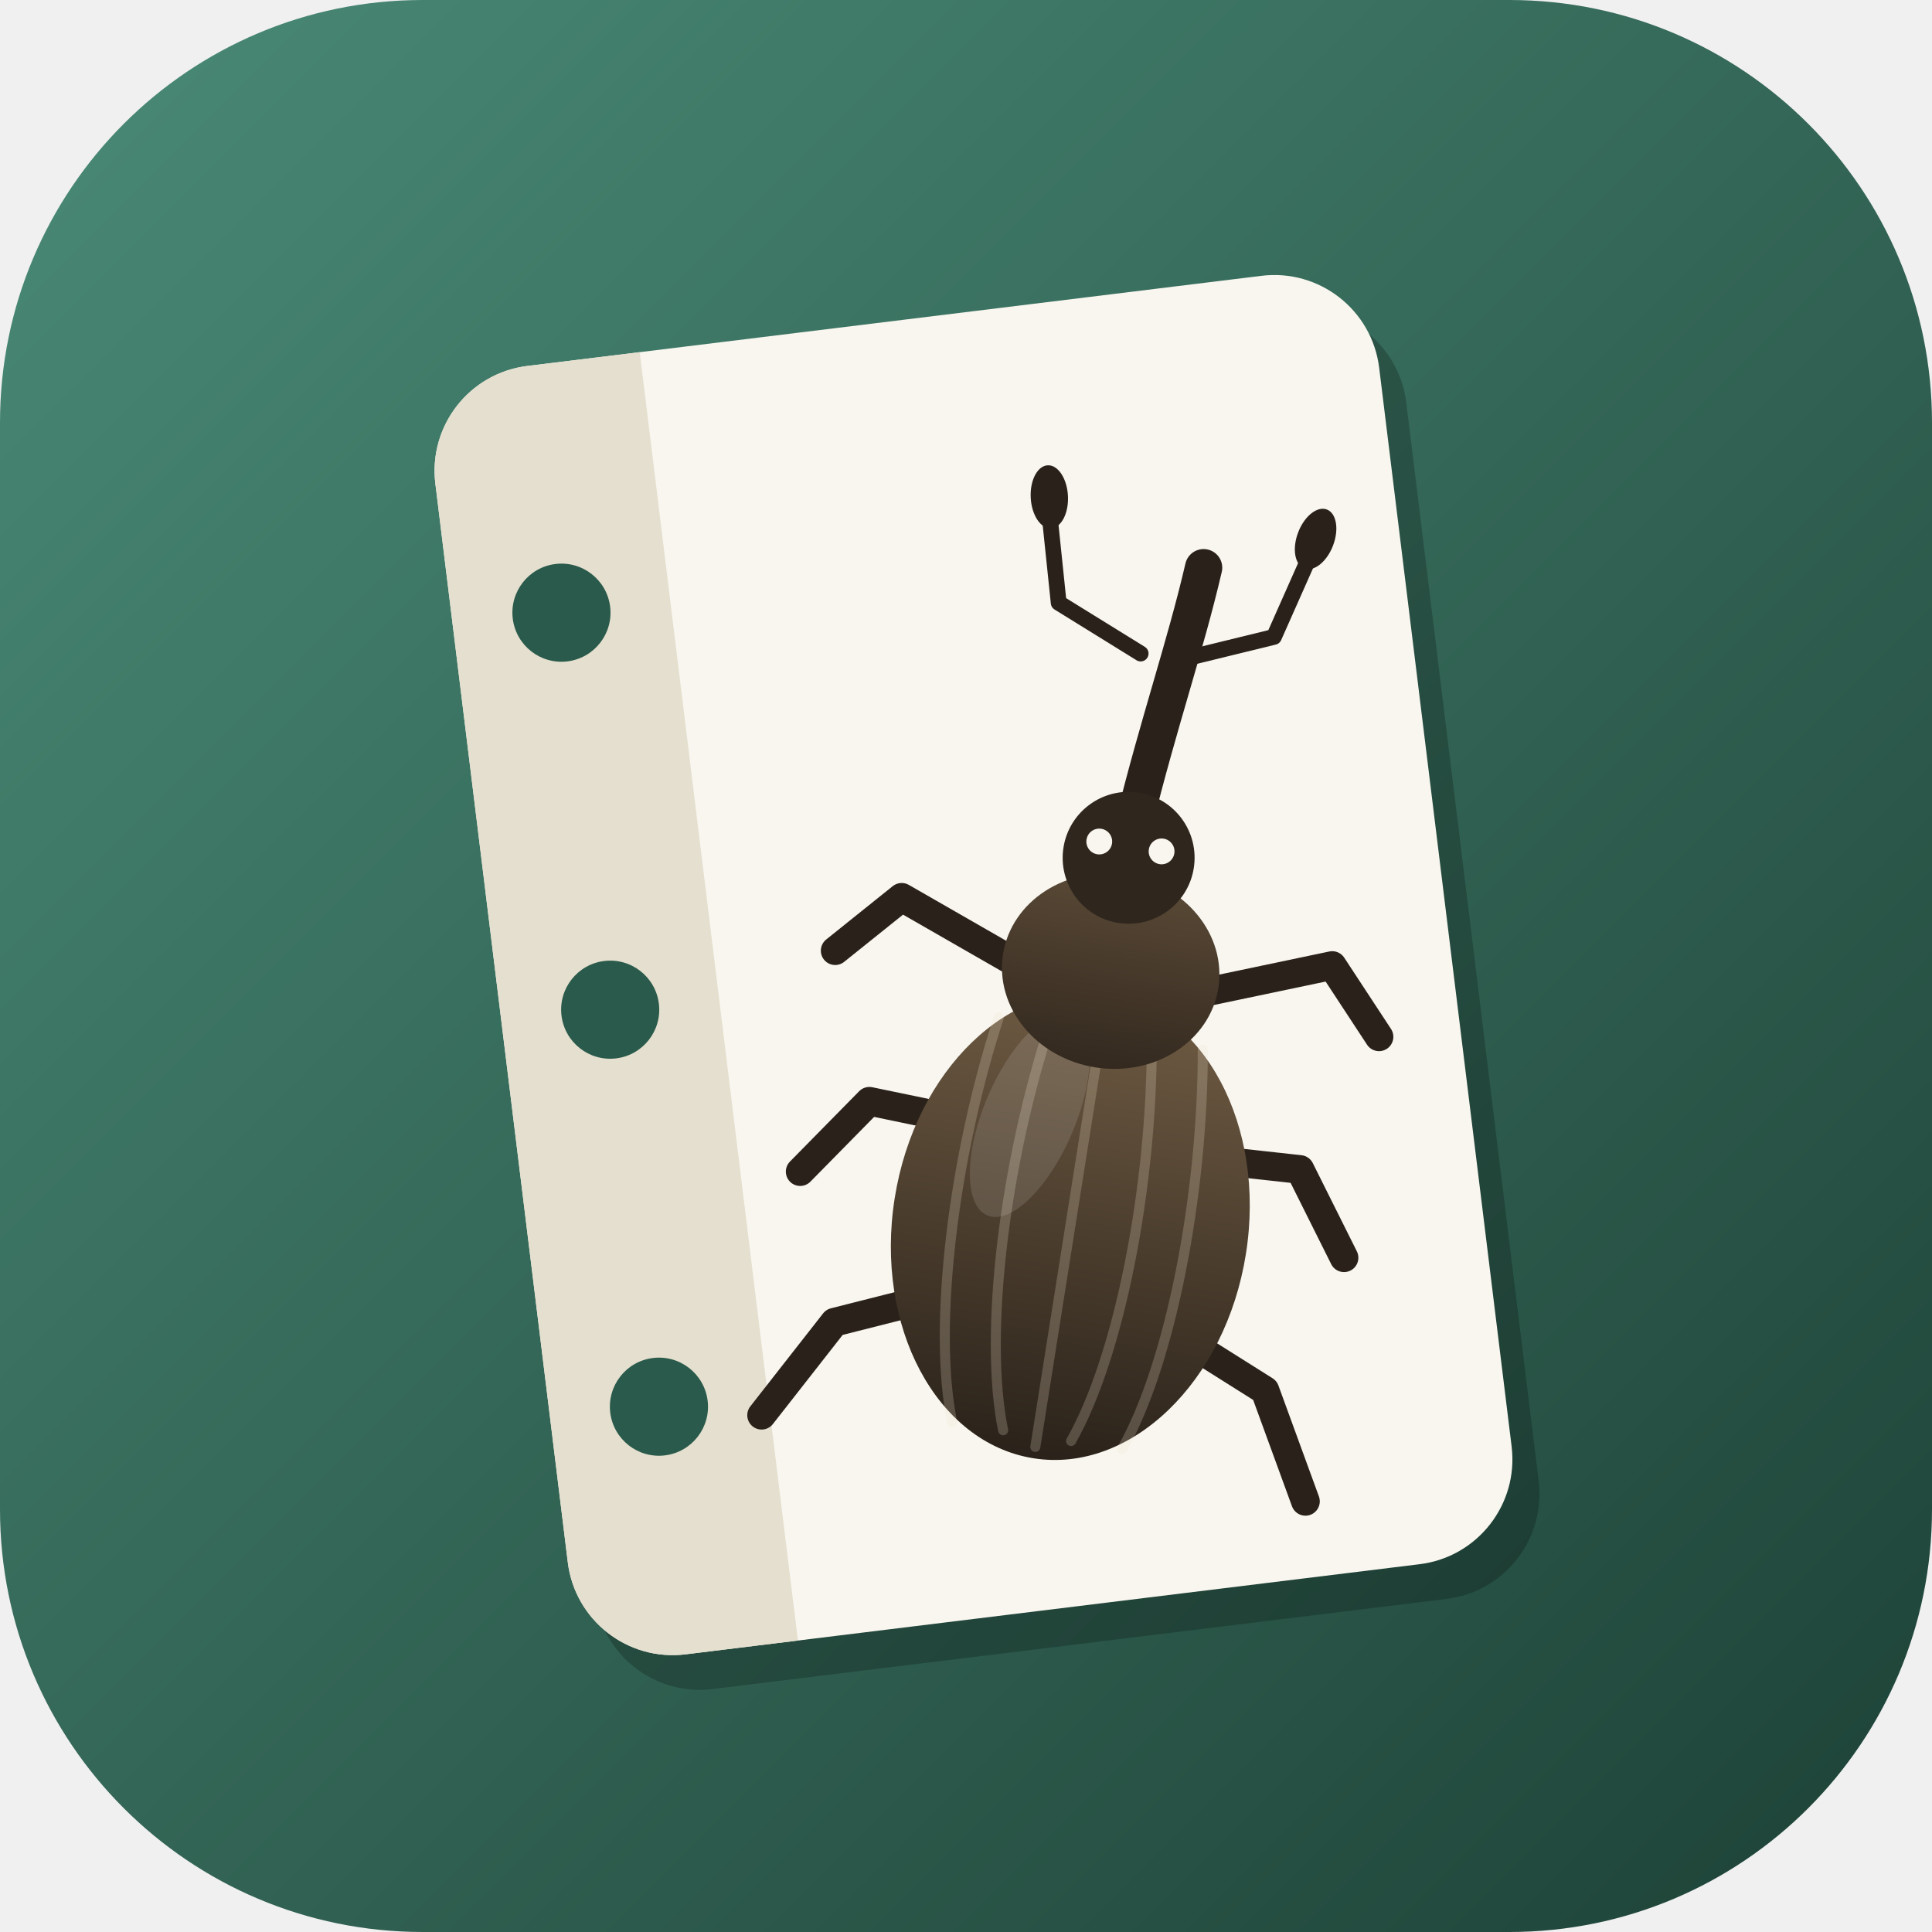
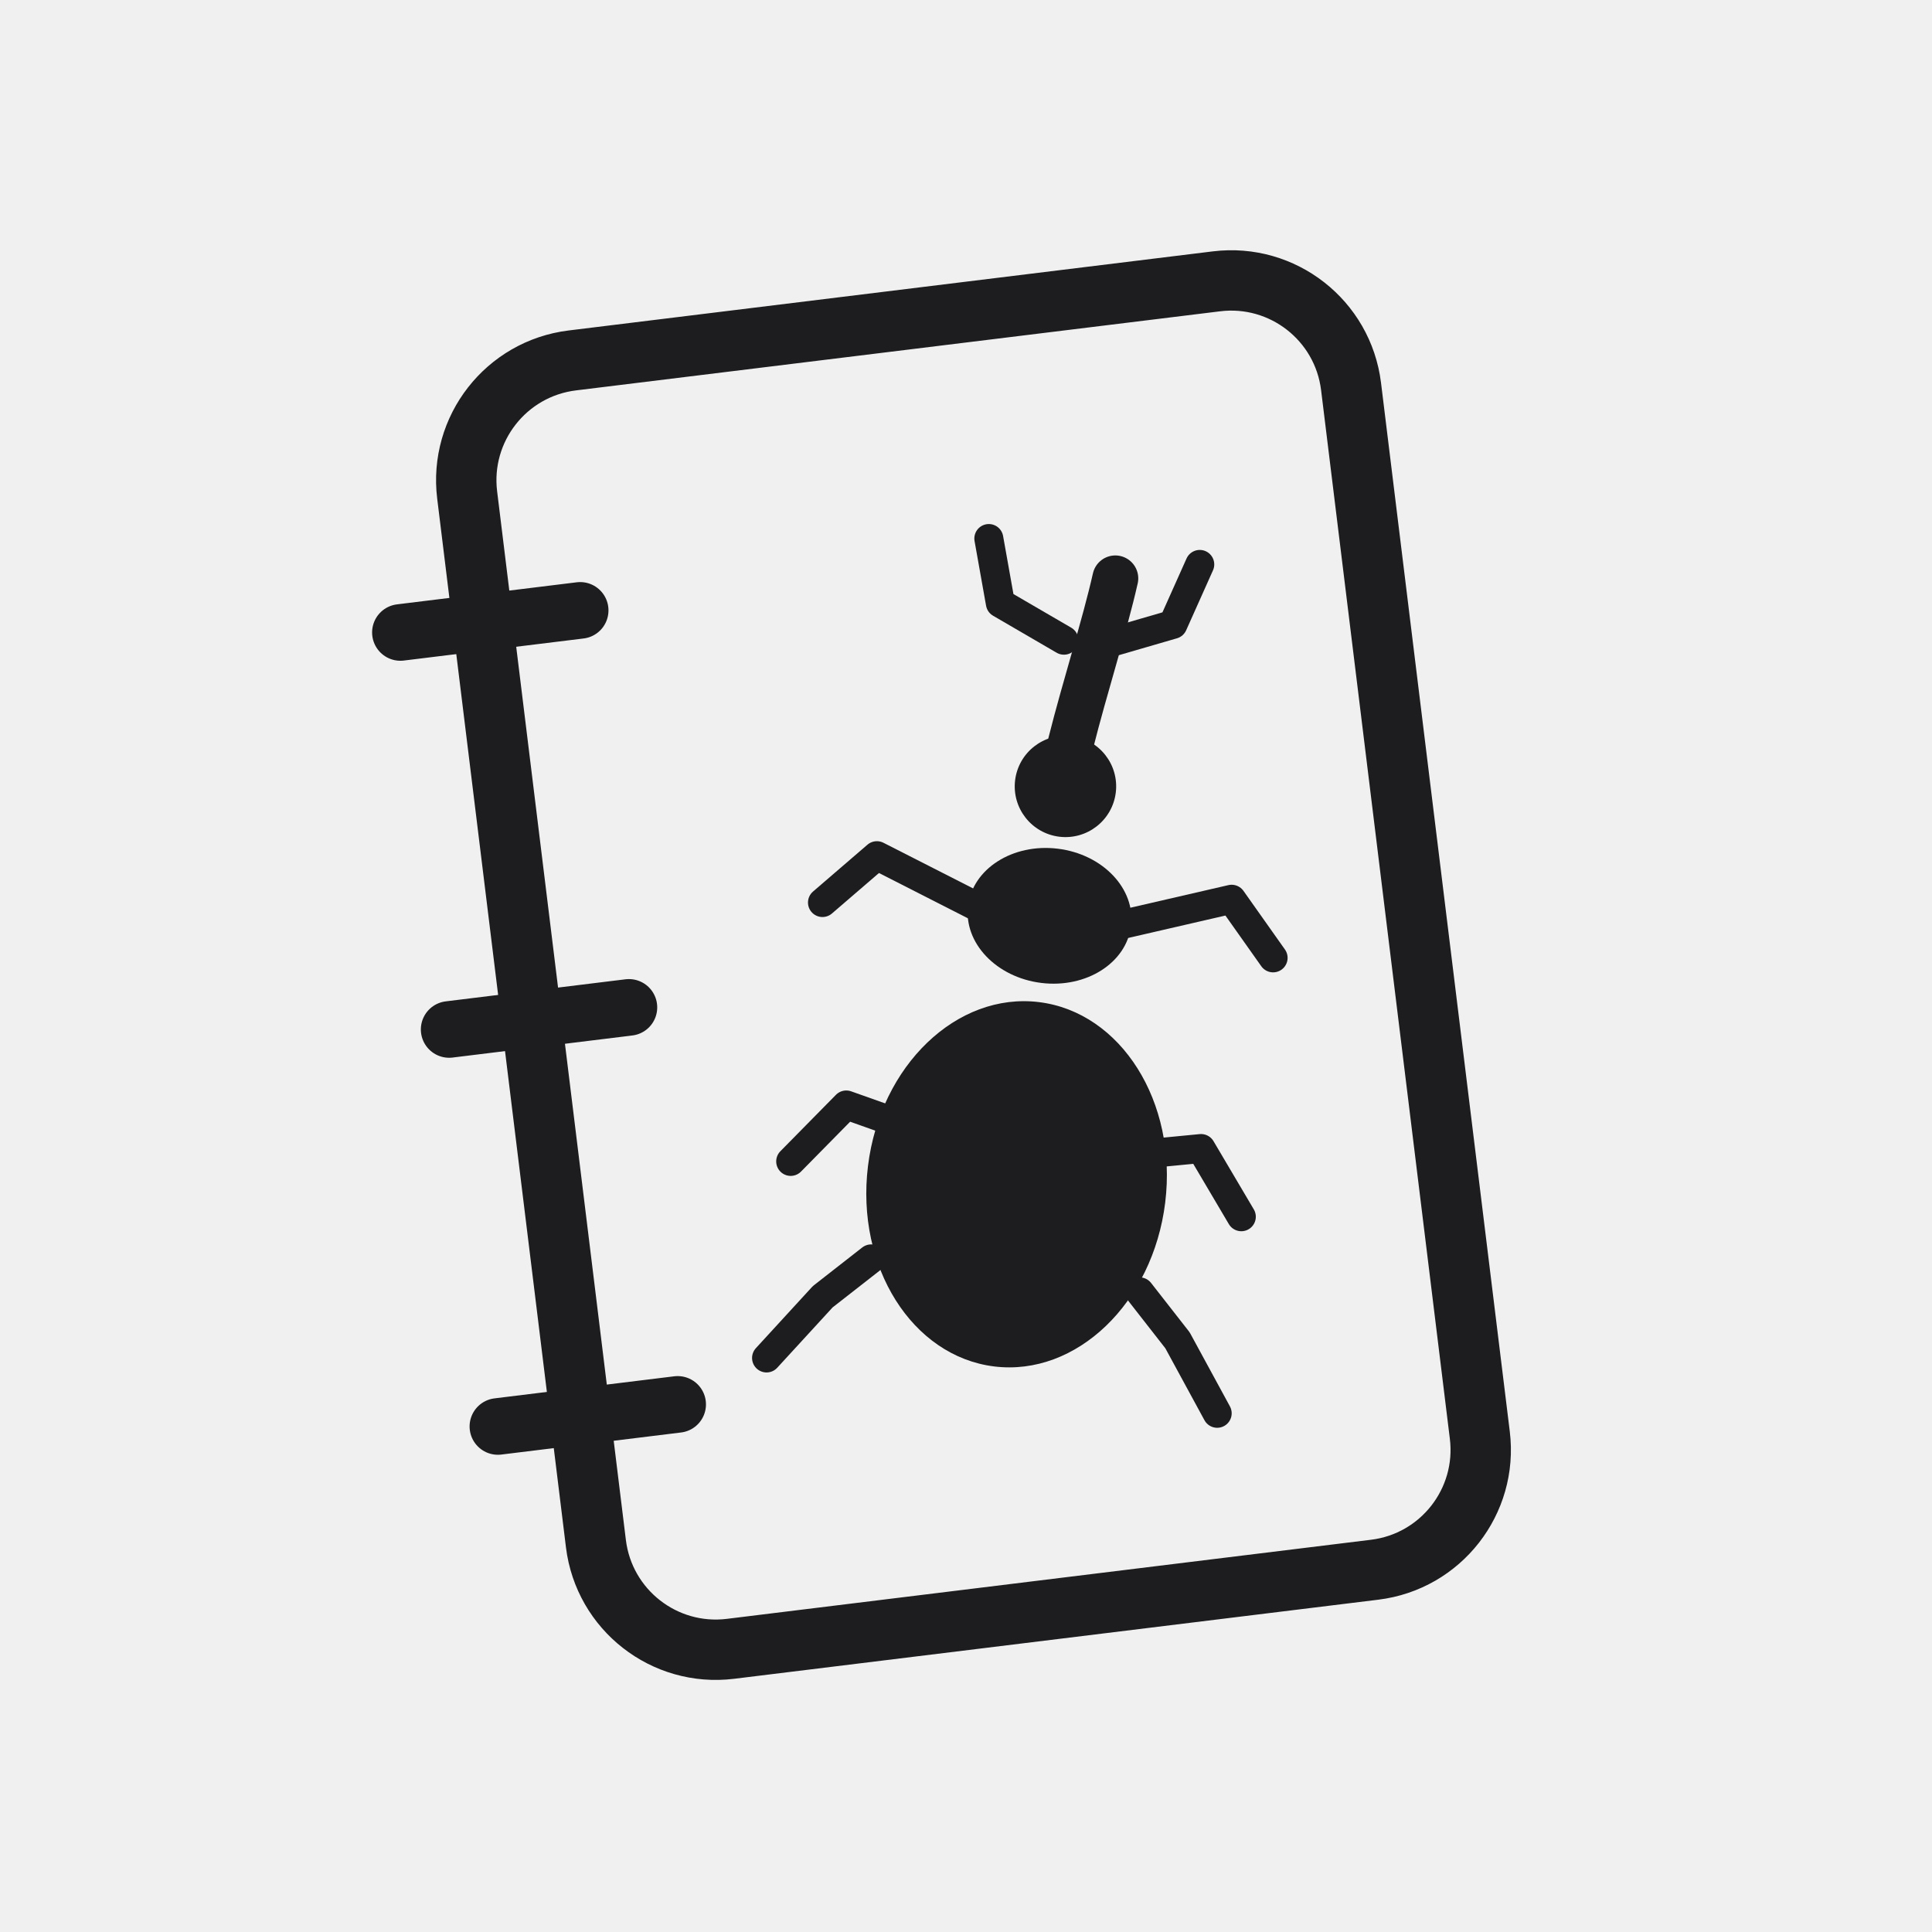
- <svg xmlns="http://www.w3.org/2000/svg" viewBox="0 0 512 512">
-   <defs>
-     <linearGradient id="bg" x1="0" y1="0" x2="1" y2="1">
-       <stop offset="0" stop-color="#4a8b77" />
-       <stop offset="1" stop-color="#1d4136" />
-     </linearGradient>
-     <linearGradient id="elytra" x1="0" y1="0" x2="0" y2="1">
-       <stop offset="0" stop-color="#6f5b43" />
-       <stop offset="1" stop-color="#2a221a" />
-     </linearGradient>
-     <linearGradient id="thorax" x1="0" y1="0" x2="0" y2="1">
-       <stop offset="0" stop-color="#5a4936" />
-       <stop offset="1" stop-color="#33291f" />
-     </linearGradient>
-   </defs>
-   <rect width="512" height="512" rx="112" fill="url(#bg)" />
+ <svg xmlns="http://www.w3.org/2000/svg" viewBox="0 0 512 512" color="#1d1d1f">
+   <style>:root{color:#1d1d1f}@media (prefers-color-scheme:dark){:root{color:#ececee}}</style>
  <g transform="rotate(-7 256 256)">
-     <rect x="138" y="94" width="252" height="344" rx="28" fill="#000" opacity=".22" />
-     <rect x="132" y="84" width="252" height="344" rx="28" fill="#f8f6ef" />
-     <path d="M160 84H190V428H160A28 28 0 0 1 132 400V112A28 28 0 0 1 160 84Z" fill="#e4dfce" />
-     <circle cx="161" cy="150" r="13" fill="#2a5a4b" />
-     <circle cx="161" cy="256" r="13" fill="#2a5a4b" />
-     <circle cx="161" cy="362" r="13" fill="#2a5a4b" />
-     <g transform="translate(283 300) rotate(16) scale(.76)">
-       <g fill="none" stroke="#2a221a" stroke-width="10" stroke-linecap="round" stroke-linejoin="round">
-         <path d="M-34 -50L-76 -66L-96 -44" />
-         <path d="M-34 8L-76 6L-96 34" />
-         <path d="M-34 66L-76 84L-96 120" />
-         <path d="M34 -50L76 -66L96 -44" />
-         <path d="M34 8L76 6L96 34" />
-         <path d="M34 66L76 84L96 120" />
+     <rect x="140" y="84" width="236" height="344" rx="32" fill="none" stroke="currentColor" stroke-width="16" />
+     <g stroke="currentColor" stroke-width="15" stroke-linecap="round">
+       <path d="M118 150H166M118 256H166M118 362H166" />
+     </g>
+     <g transform="translate(270 284) rotate(14) scale(.64)">
+       <g fill="currentColor" stroke="currentColor" stroke-width="12" stroke-linecap="round" stroke-linejoin="round">
+         <g fill="none">
+           <path d="M-30 -62L-74 -78L-94 -56" />
+           <path d="M-56 30L-74 26L-94 52" />
+           <path d="M-56 88L-74 106L-94 134" />
+           <path d="M30 -62L74 -78L94 -56" />
+           <path d="M56 30L74 26L94 52" />
+           <path d="M56 88L74 106L94 134" />
+           <path d="M-8 -176L-36 -188L-44 -214" />
+           <ellipse cx="-45" cy="-221" rx="6.5" ry="10.5" transform="rotate(-12 -45 -221)" stroke="none" />
+           <path d="M8 -176L36 -188L44 -214" />
+           <ellipse cx="45" cy="-221" rx="6.5" ry="10.5" transform="rotate(12 45 -221)" stroke="none" />
+           <path d="M0 -134C3 -158 8 -184 10 -204" stroke-width="19" />
+         </g>
+         <ellipse cx="0" cy="50" rx="62" ry="76" stroke="none" />
+         <ellipse cx="0" cy="-62" rx="34" ry="28" stroke="none" />
+         <circle cx="0" cy="-116" r="21" stroke="none" />
      </g>
-       <path d="M0 -105C3 -140 8 -168 10 -196" fill="none" stroke="#2a221a" stroke-width="13" stroke-linecap="round" />
-       <path d="M-7 -163L-38 -176L-46 -206" fill="none" stroke="#2a221a" stroke-width="5.5" stroke-linecap="round" stroke-linejoin="round" />
-       <ellipse cx="-47" cy="-212" rx="6.5" ry="11" transform="rotate(-12 -47 -212)" fill="#2a221a" />
-       <path d="M7 -163L38 -176L46 -206" fill="none" stroke="#2a221a" stroke-width="5.5" stroke-linecap="round" stroke-linejoin="round" />
-       <ellipse cx="47" cy="-212" rx="6.5" ry="11" transform="rotate(12 47 -212)" fill="#2a221a" />
-       <ellipse cx="0" cy="38" rx="62" ry="82" fill="url(#elytra)" />
-       <g fill="none" stroke="#f3e6cf" stroke-opacity=".22" stroke-width="3.5" stroke-linecap="round">
-         <path d="M0 -34V116" />
-         <path d="M18 -30C26 20 24 80 12 112" />
-         <path d="M-18 -30C-26 20 -24 80 -12 112" />
-         <path d="M36 -30C44 20 42 80 30 112" />
-         <path d="M-36 -30C-44 20 -42 80 -30 112" />
-       </g>
-       <ellipse cx="-20" cy="2" rx="16" ry="38" fill="#fff" opacity=".12" transform="rotate(14 -20 2)" />
-       <ellipse cx="0" cy="-52" rx="38" ry="34" fill="url(#thorax)" />
-       <circle cx="0" cy="-92" r="23" fill="#2f261d" />
-       <circle cx="-11" cy="-96" r="4.5" fill="#f8f6ef" />
-       <circle cx="11" cy="-96" r="4.5" fill="#f8f6ef" />
    </g>
  </g>
</svg>
